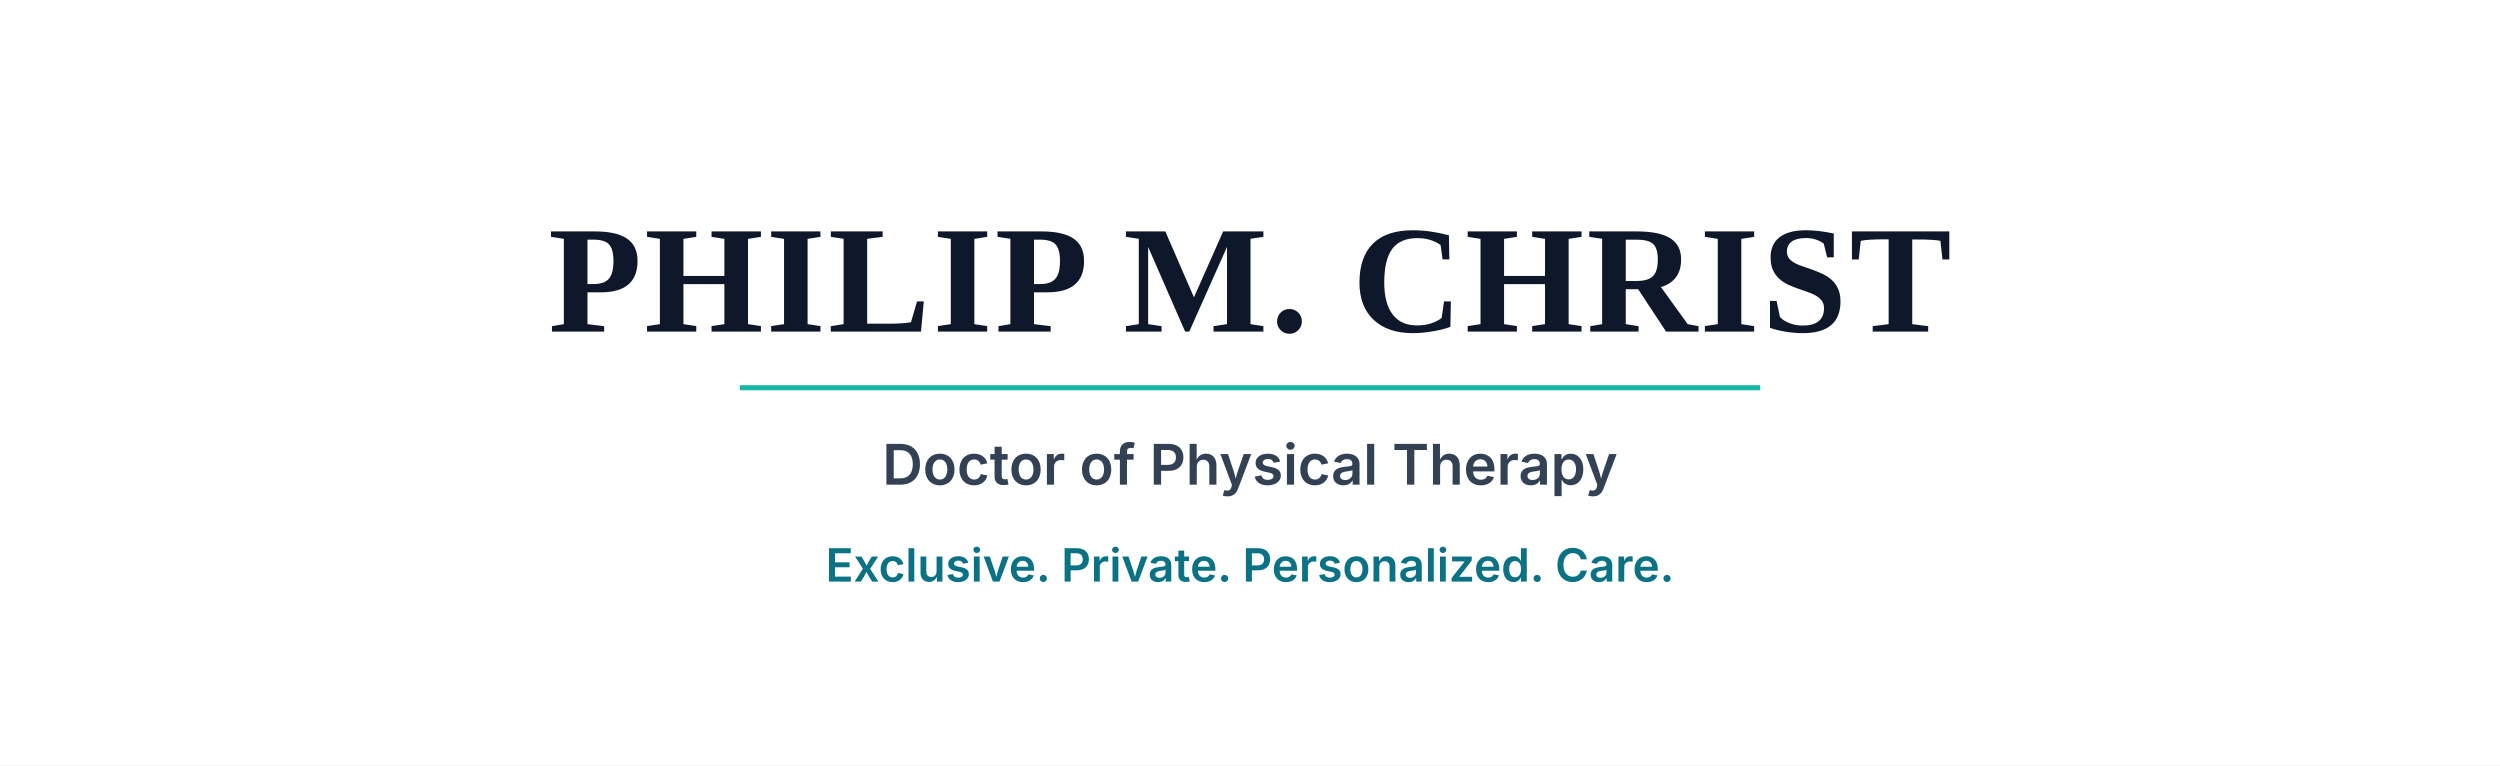
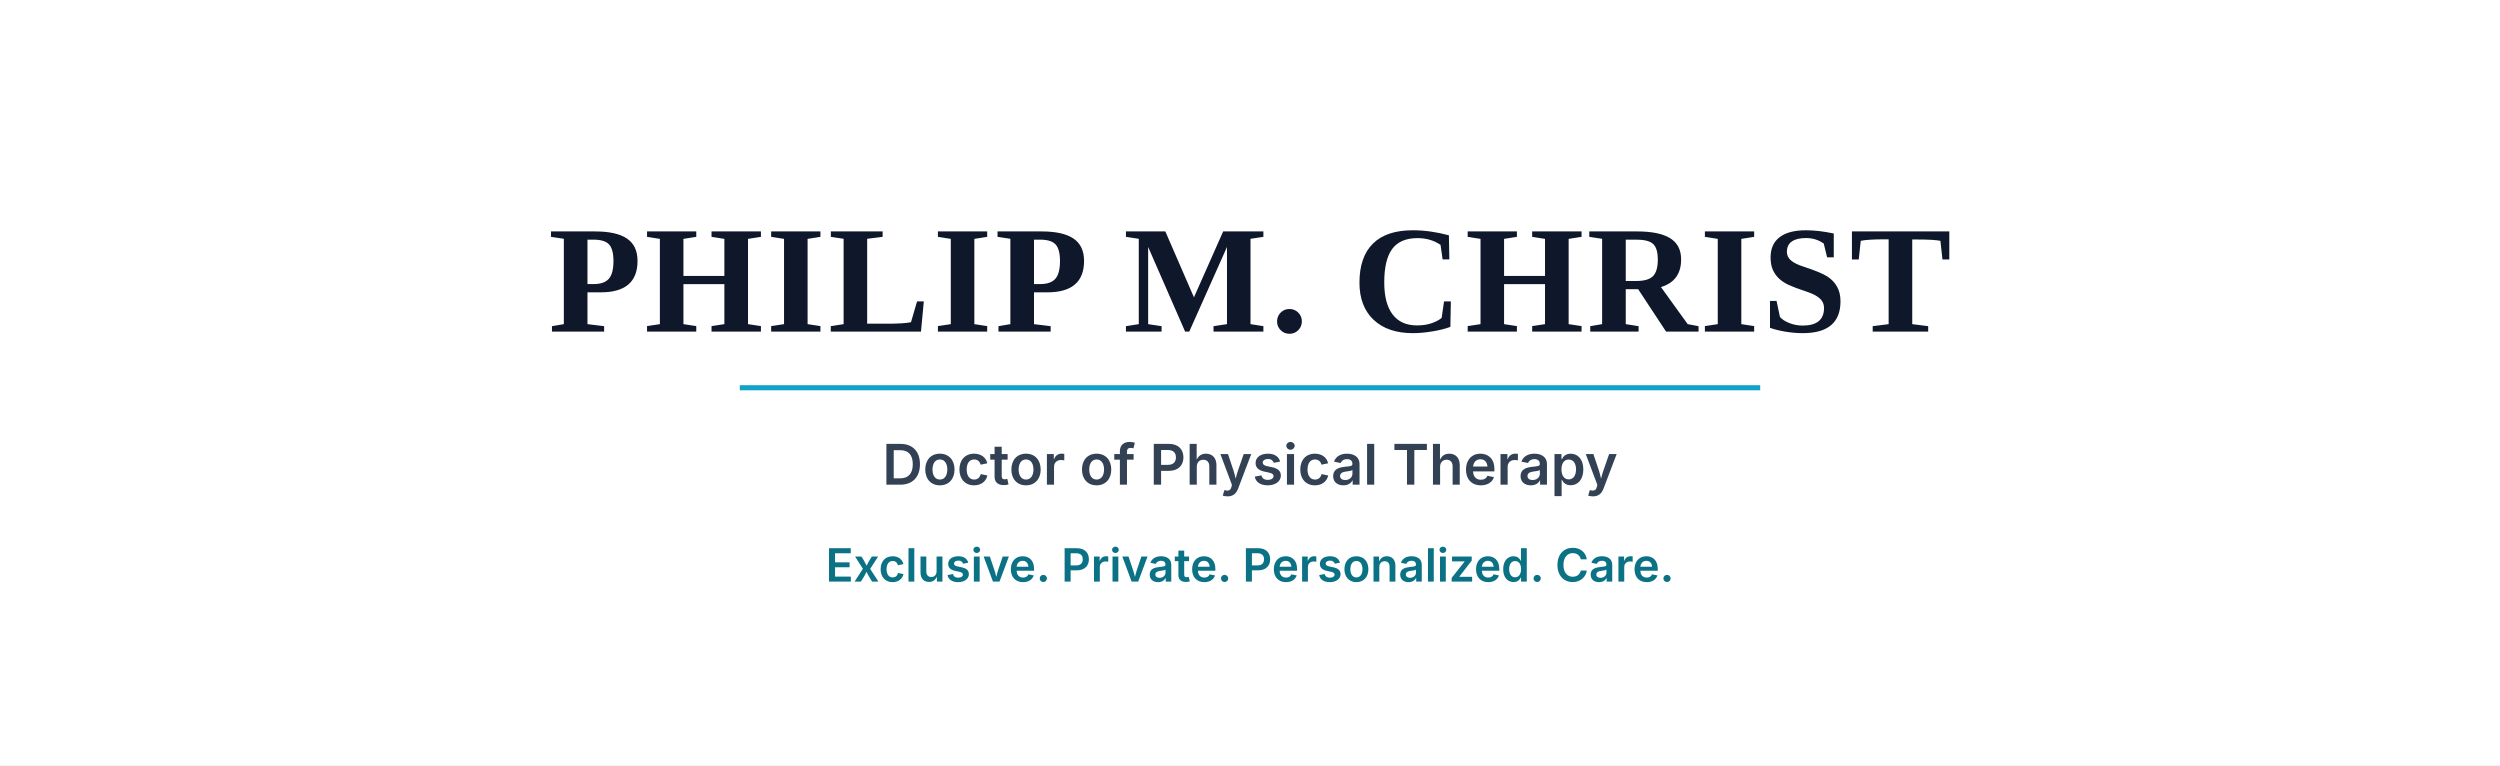
<svg xmlns="http://www.w3.org/2000/svg" width="980" height="300" viewBox="0 0 980 300">
  <rect width="980" height="300" fill="#FFFFFF" />
  <defs>
    <style>
      .name { font-family: 'Playfair Display', Georgia, 'Times New Roman', Times, serif; font-weight: 800; fill: #0F172A; letter-spacing: 1px; }
      .cred { font-family: Inter, system-ui, -apple-system, 'Segoe UI', Roboto, Arial, sans-serif; font-weight: 600; fill: #334155; }
      .tag  { font-family: Inter, system-ui, -apple-system, 'Segoe UI', Roboto, Arial, sans-serif; font-weight: 600; fill: #0B7285; }
    </style>
  </defs>
  <text x="490" y="130" text-anchor="middle" class="name" font-size="60">PHILIP M. CHRIST</text>
-   <line x1="290" y1="152" x2="690" y2="152" stroke="#14B8A6" stroke-width="2" />
+   <line x1="290" y1="152" x2="690" y2="152" stroke="#0FA3C8" stroke-width="2" />
  <text x="490" y="190" text-anchor="middle" class="cred" font-size="22">Doctor of Physical Therapy</text>
  <text x="490" y="228" text-anchor="middle" class="tag" font-size="18">Exclusive. Private. Personalized. Care.</text>
</svg>
